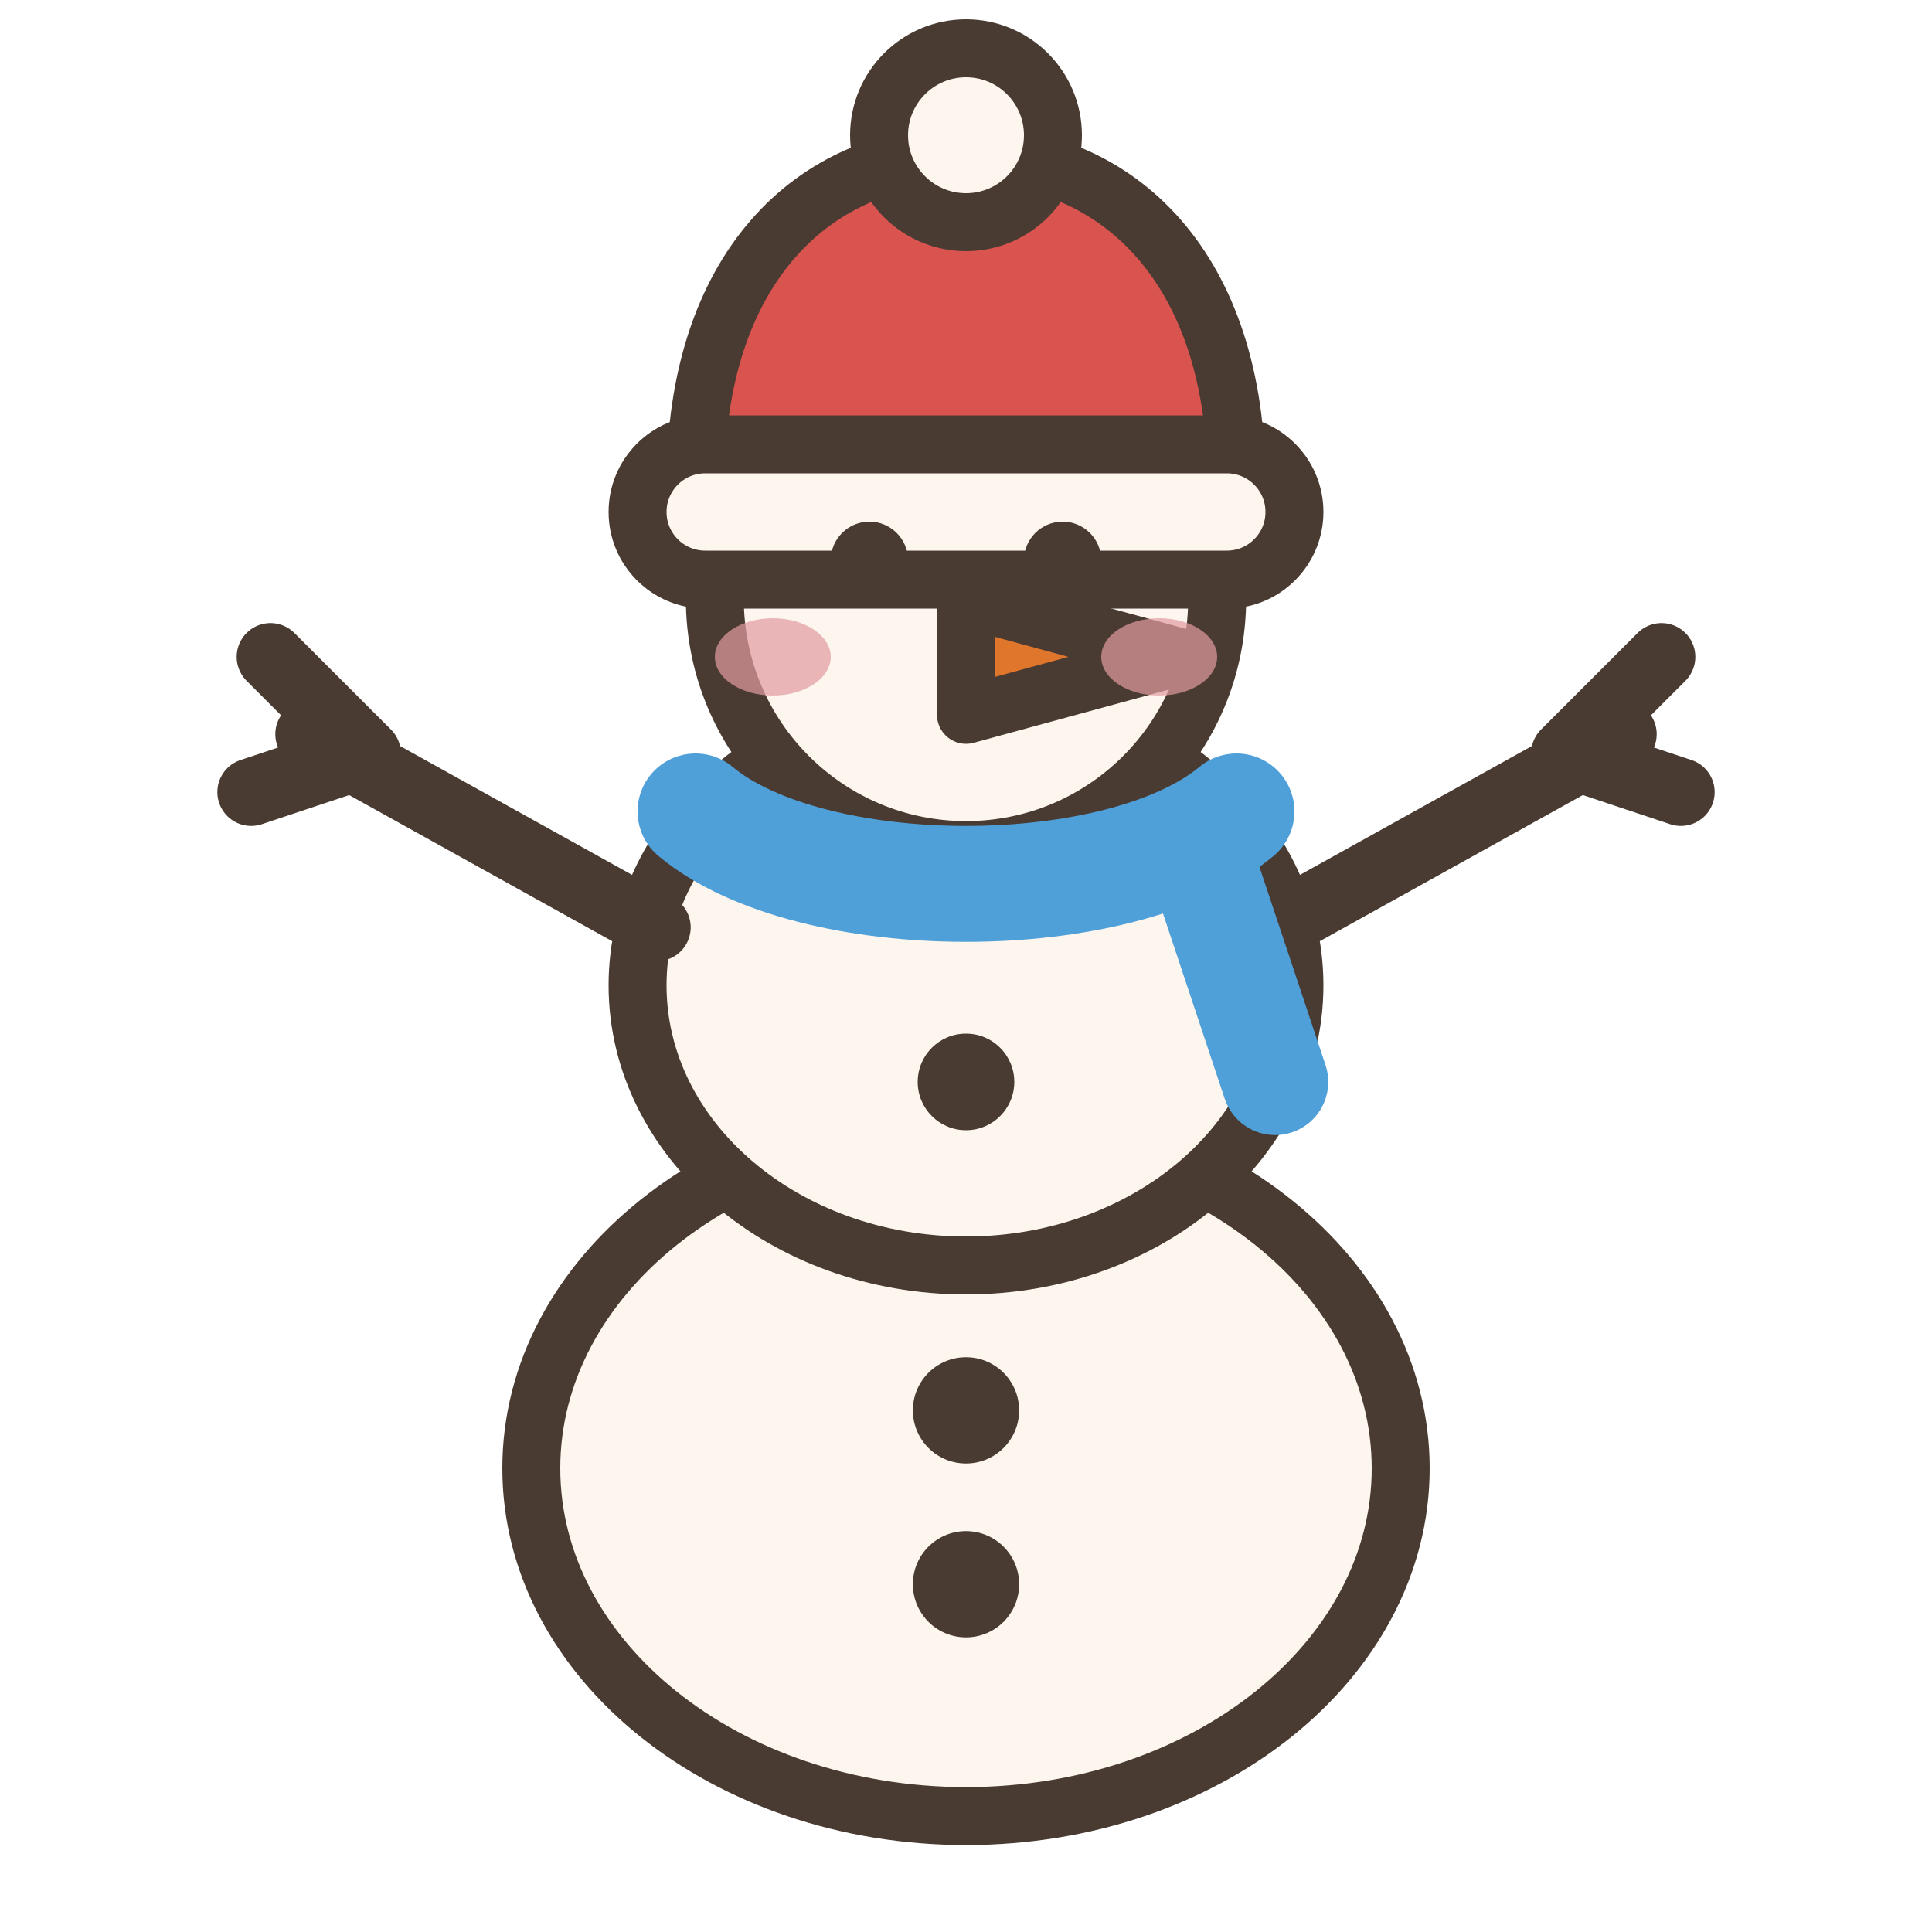
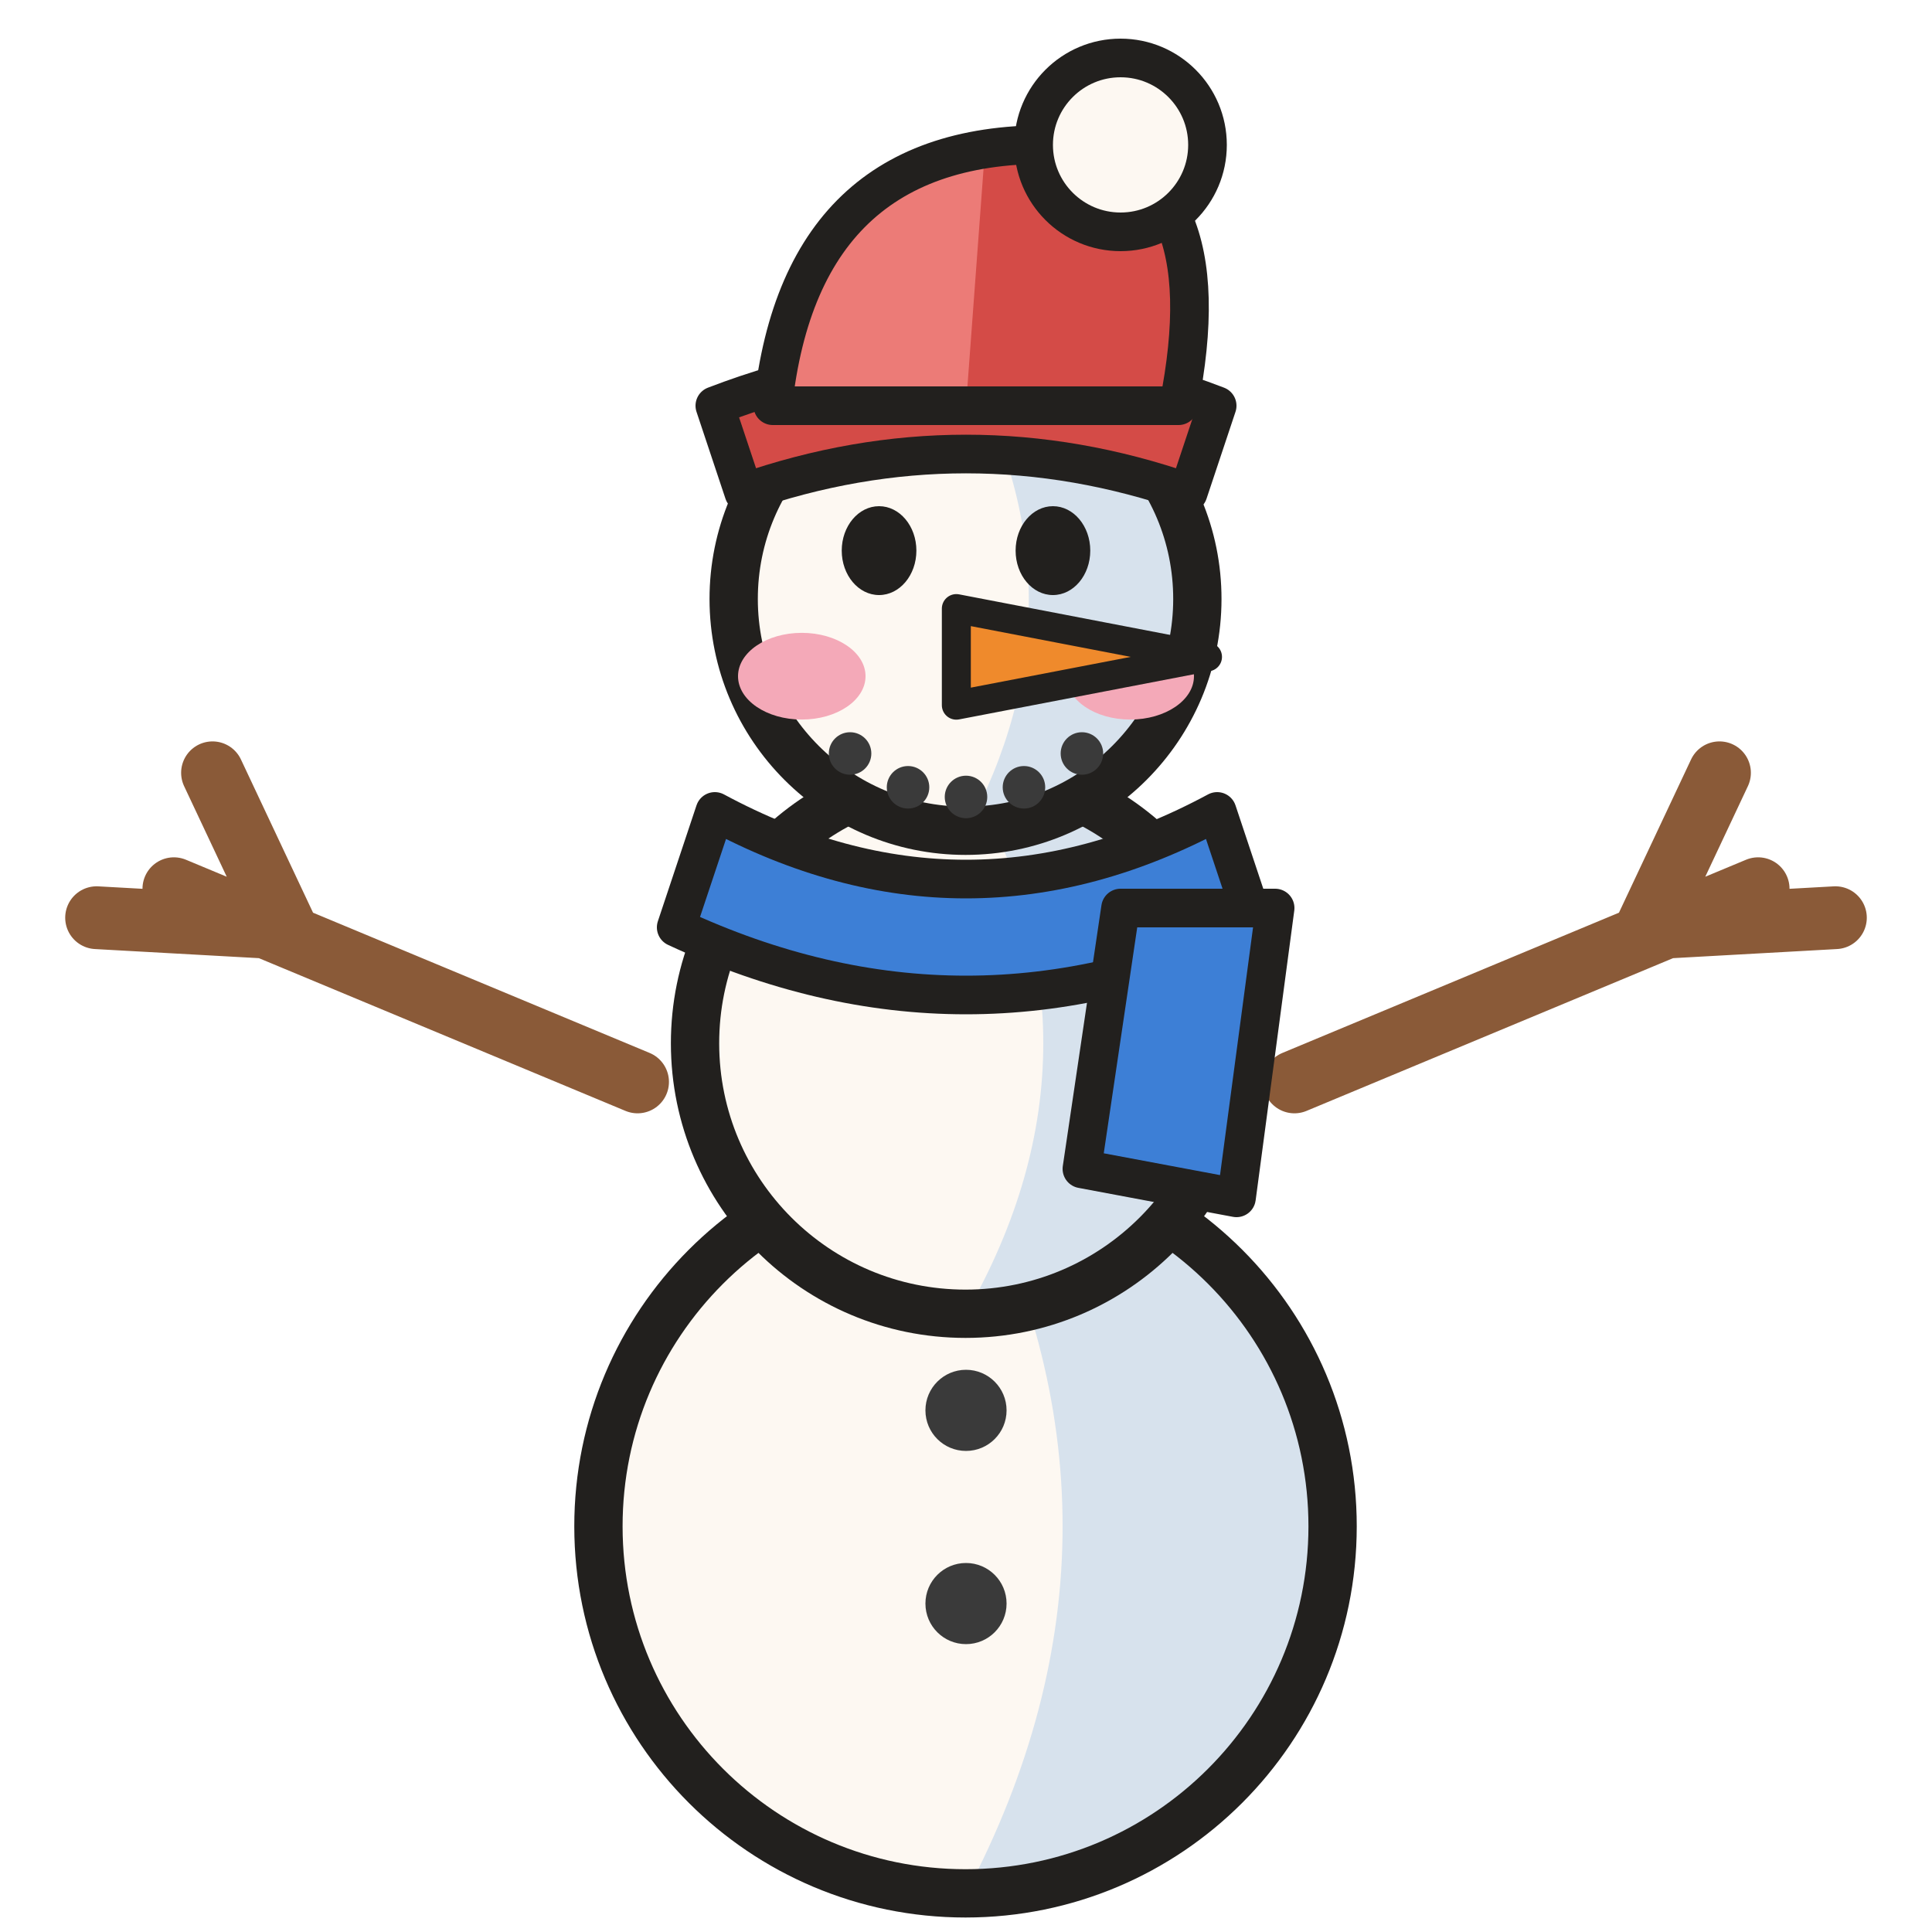
<svg xmlns="http://www.w3.org/2000/svg" viewBox="0 0 200 200" width="200" height="200">
-   <g stroke="#4a3b32" stroke-width="6" stroke-linejoin="round" stroke-linecap="round">
-     <ellipse cx="100" cy="152" rx="45" ry="36" fill="#fdf6ef" />
-     <ellipse cx="100" cy="102" rx="34" ry="29" fill="#fdf6ef" />
-     <path d="M68 96 L32 76 M38 78 L28 68 M38 78 L26 82" stroke-width="7" />
-     <path d="M132 96 L168 76 M162 78 L172 68 M162 78 L174 82" stroke-width="7" />
-     <circle cx="100" cy="62" r="26" fill="#fdf6ef" />
-     <path d="M72 50 C72 28 84 16 100 16 C116 16 128 28 128 50 Z" fill="#d9534f" />
-     <rect x="66" y="46" width="68" height="14" rx="7" fill="#fdf6ef" />
-     <circle cx="100" cy="14" r="9" fill="#fdf6ef" />
-     <path d="M72 84 C84 94 116 94 128 84" stroke-width="12" stroke="#4f9fd8" fill="none" />
-     <path d="M124 88 L132 112" stroke-width="11" stroke="#4f9fd8" fill="none" />
-     <path d="M100 62 L122 68 L100 74 Z" fill="#e0762c" />
-   </g>
-   <g fill="#4a3b32">
-     <circle cx="90" cy="58" r="4" />
-     <circle cx="110" cy="58" r="4" />
-     <circle cx="100" cy="112" r="5" />
-     <circle cx="100" cy="146" r="5.5" />
-     <circle cx="100" cy="164" r="5.5" />
-   </g>
-   <g fill="#e39aa0" opacity=".7">
-     <ellipse cx="80" cy="68" rx="6" ry="4" />
-     <ellipse cx="120" cy="68" rx="6" ry="4" />
+   <g fill="none" stroke="#22201e" stroke-width="5.0" stroke-linecap="round" stroke-linejoin="round">
+     <path d="M66 112 L18 92 M30 97 L22 80 M28 96 L10 95" fill="none" stroke="#8a5a38" stroke-width="6.5" />
+     <path d="M134 112 L182 92 M170 97 L178 80 M172 96 L190 95" fill="none" stroke="#8a5a38" stroke-width="6.5" />
+     <defs>
+       <clipPath id="c1">
+         <path d="M100 120 A38 38 0 1 1 99.9 120 Z" />
+       </clipPath>
+     </defs>
+     <path d="M100 120 A38 38 0 1 1 99.9 120 Z" fill="#fdf8f2" stroke="none" />
+     <g clip-path="url(#c1)">
+       <path d="M100 120 A38 38 0 0 1 100 196 Q120 158 100 120 Z" fill="#d7e2ed" stroke="none" />
+     </g>
+     <path d="M100 120 A38 38 0 1 1 99.9 120 Z" fill="none" stroke="#22201e" stroke-width="5.0" />
+     <defs>
+       <clipPath id="c2">
+         <path d="M100 80 A28 28 0 1 1 99.9 80 Z" />
+       </clipPath>
+     </defs>
+     <path d="M100 80 A28 28 0 1 1 99.9 80 Z" fill="#fdf8f2" stroke="none" />
+     <g clip-path="url(#c2)">
+       <path d="M100 80 A28 28 0 0 1 100 136 Q116 108 100 80 Z" fill="#d7e2ed" stroke="none" />
+     </g>
+     <path d="M100 80 A28 28 0 1 1 99.9 80 Z" fill="none" stroke="#22201e" stroke-width="5.0" />
+     <defs>
+       <clipPath id="c3">
+         <path d="M100 38 A24 24 0 1 1 99.9 38 Z" />
+       </clipPath>
+     </defs>
+     <path d="M100 38 A24 24 0 1 1 99.9 38 Z" fill="#fdf8f2" stroke="none" />
+     <g clip-path="url(#c3)">
+       <path d="M100 38 A24 24 0 0 1 100 86 Q113 62 100 38 Z" fill="#d7e2ed" stroke="none" />
+     </g>
+     <path d="M100 38 A24 24 0 1 1 99.9 38 Z" fill="none" stroke="#22201e" stroke-width="5.0" />
+     <circle cx="100" cy="146" r="4.2" fill="#3a3a3a" stroke="none" />
+     <circle cx="100" cy="166" r="4.2" fill="#3a3a3a" stroke="none" />
+     <ellipse cx="83.0" cy="70" rx="6.6" ry="4.488" fill="#f4a9b8" stroke="none" />
+     <ellipse cx="117.0" cy="70" rx="6.6" ry="4.488" fill="#f4a9b8" stroke="none" />
+     <ellipse cx="91" cy="57" rx="3.864" ry="4.6" fill="#22201e" stroke="none" />
+     <ellipse cx="109" cy="57" rx="3.864" ry="4.6" fill="#22201e" stroke="none" />
+     <path d="M99 63 L125 68 L99 73 Z" fill="#ef8a2c" stroke="#22201e" stroke-width="3.0" />
+     <circle cx="88" cy="78" r="2.2" fill="#3a3a3a" stroke="none" />
+     <circle cx="94" cy="81.5" r="2.2" fill="#3a3a3a" stroke="none" />
+     <circle cx="100" cy="82.5" r="2.2" fill="#3a3a3a" stroke="none" />
+     <circle cx="106" cy="81.5" r="2.2" fill="#3a3a3a" stroke="none" />
+     <circle cx="112" cy="78" r="2.2" fill="#3a3a3a" stroke="none" />
+     <path d="M74 84 Q100 98 126 84 L130 96 Q100 110 70 96 Z" fill="#3d7fd6" stroke="#22201e" stroke-width="4.0" />
+     <path d="M116 94 L132 94 L128 124 L112 121 Z" fill="#3d7fd6" stroke="#22201e" stroke-width="4.0" />
+     <path d="M74 42 Q100 32 126 42 L123 51 Q100 43 77 51 Z" fill="#d44b47" stroke="#22201e" stroke-width="4.0" />
+     <defs>
+       <clipPath id="c4">
+         <path d="M80 42 Q83 14 110 15 Q127 17 122 42 Z" />
+       </clipPath>
+     </defs>
+     <path d="M80 42 Q83 14 110 15 Q127 17 122 42 Z" fill="#d44b47" stroke="none" />
+     <g clip-path="url(#c4)">
+       <path d="M80 42 Q83 14 102 15 L100 42 Z" fill="#ec7b77" stroke="none" />
+     </g>
+     <path d="M80 42 Q83 14 110 15 Q127 17 122 42 Z" fill="none" stroke="#22201e" stroke-width="4.0" />
+     <circle cx="116" cy="15" r="9" fill="#fdf8f2" stroke="#22201e" stroke-width="4.0" />
  </g>
</svg>
